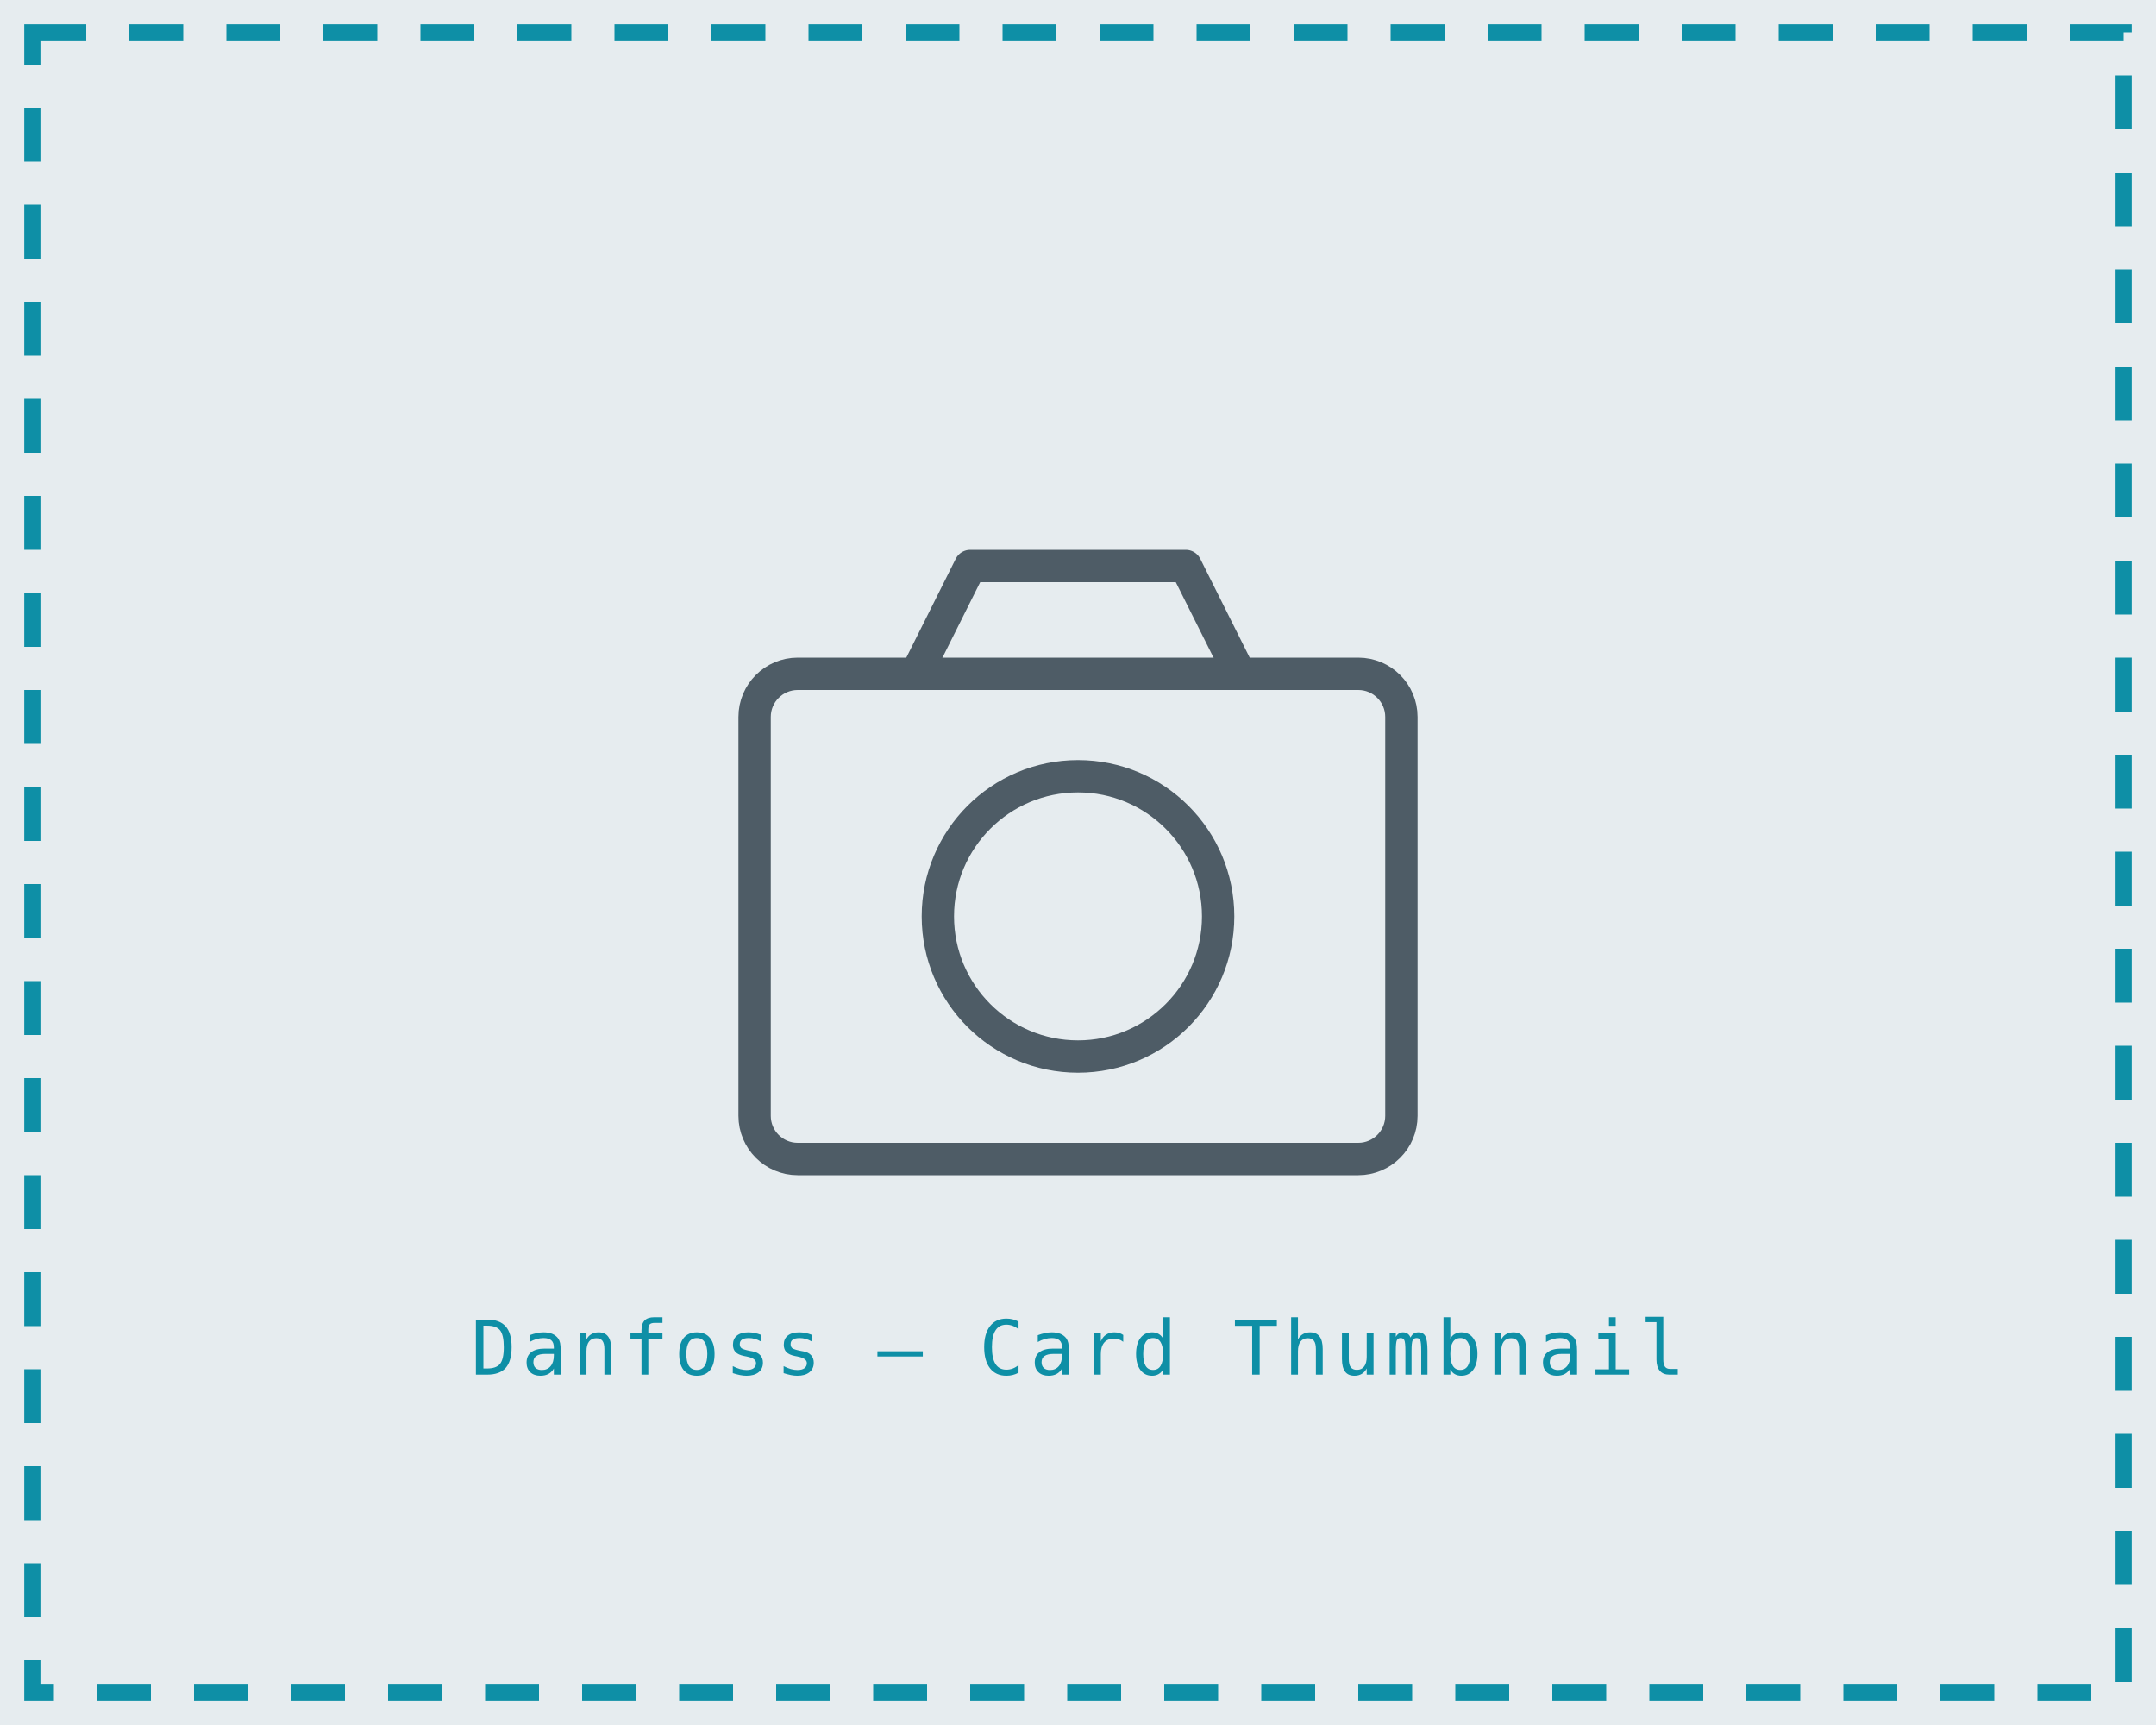
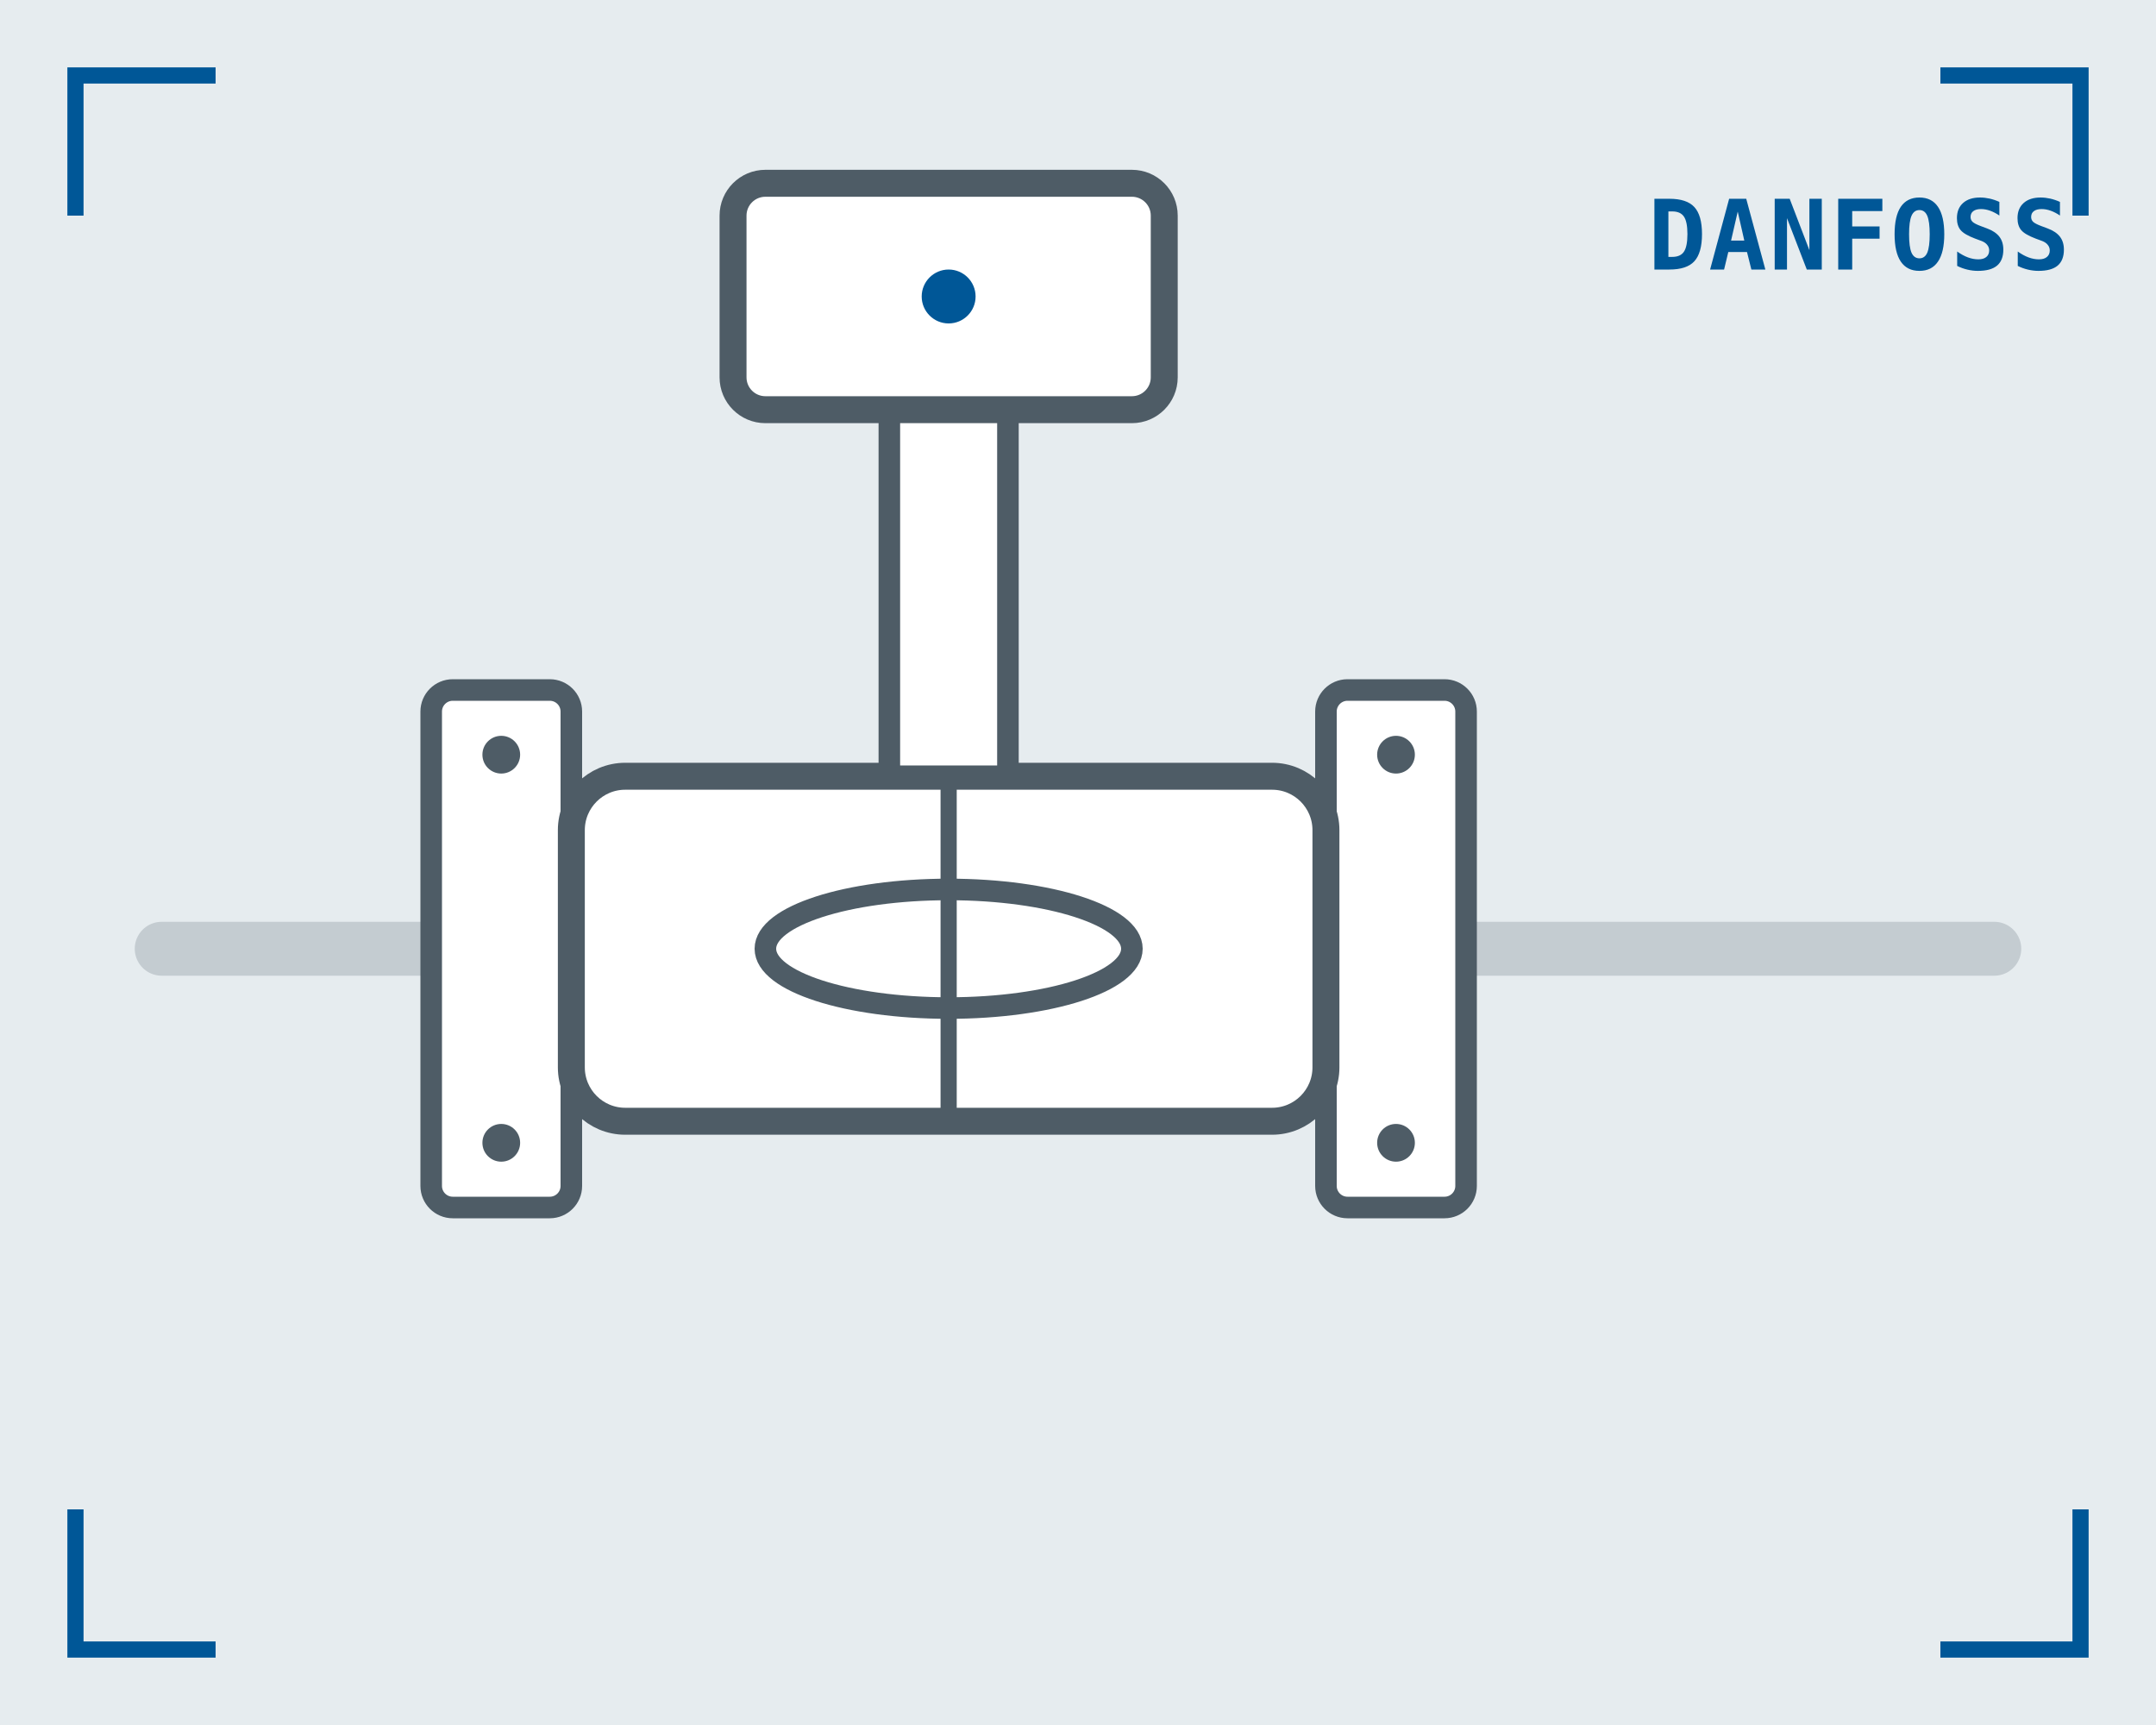
- <svg xmlns="http://www.w3.org/2000/svg" viewBox="0 0 400 320">
+ <svg xmlns="http://www.w3.org/2000/svg" viewBox="0 0 400 320" role="img" aria-label="Generic cryogenic butterfly valve illustration — Danfoss">
  <rect width="400" height="320" fill="#E6ECEF" />
-   <rect x="6" y="6" width="388" height="308" fill="none" stroke="#0E8FA6" stroke-width="3" stroke-dasharray="10 8" />
-   <g fill="none" stroke="#4E5C66" stroke-width="6" stroke-linecap="round" stroke-linejoin="round">
-     <rect x="140" y="125" width="120" height="90" rx="8" />
-     <circle cx="200" cy="170" r="26" />
-     <path d="M170 125 l10 -20 h40 l10 20" />
+   <g stroke="#C4CCD1" stroke-width="10" stroke-linecap="round">
+     <line x1="30" y1="176" x2="80" y2="176" />
+     <line x1="272" y1="176" x2="370" y2="176" />
  </g>
-   <text x="200" y="255" font-family="IBM Plex Mono, monospace" font-size="14" letter-spacing="1" fill="#0E8FA6" text-anchor="middle">Danfoss — Card Thumbnail</text>
+   <g fill="#FFFFFF" stroke="#4E5C66" stroke-width="4" stroke-linejoin="round">
+     <rect x="80" y="128" width="26" height="96" rx="4" />
+     <rect x="246" y="128" width="26" height="96" rx="4" />
+   </g>
+   <g fill="#4E5C66">
+     <circle cx="93" cy="140" r="3.5" />
+     <circle cx="93" cy="212" r="3.5" />
+     <circle cx="259" cy="140" r="3.5" />
+     <circle cx="259" cy="212" r="3.5" />
+   </g>
+   <rect x="106" y="144" width="140" height="64" rx="10" fill="#FFFFFF" stroke="#4E5C66" stroke-width="5" />
+   <ellipse cx="176" cy="176" rx="34" ry="11" fill="none" stroke="#4E5C66" stroke-width="4" />
+   <line x1="176" y1="144" x2="176" y2="208" stroke="#4E5C66" stroke-width="3" />
+   <rect x="165" y="76" width="22" height="68" fill="#FFFFFF" stroke="#4E5C66" stroke-width="4" />
+   <rect x="136" y="34" width="80" height="42" rx="6" fill="#FFFFFF" stroke="#4E5C66" stroke-width="5" />
+   <circle cx="176" cy="55" r="5" fill="#005797" />
+   <g fill="none" stroke="#005797" stroke-width="3">
+     <path d="M14 40 V14 H40" />
+     <path d="M360 14 H386 V40" />
+     <path d="M386 280 V306 H360" />
+     <path d="M40 306 H14 V280" />
+   </g>
+   <text x="384" y="50" font-family="IBM Plex Mono, monospace" font-size="18" font-weight="700" letter-spacing="0.4" fill="#005797" text-anchor="end">DANFOSS</text>
</svg>
